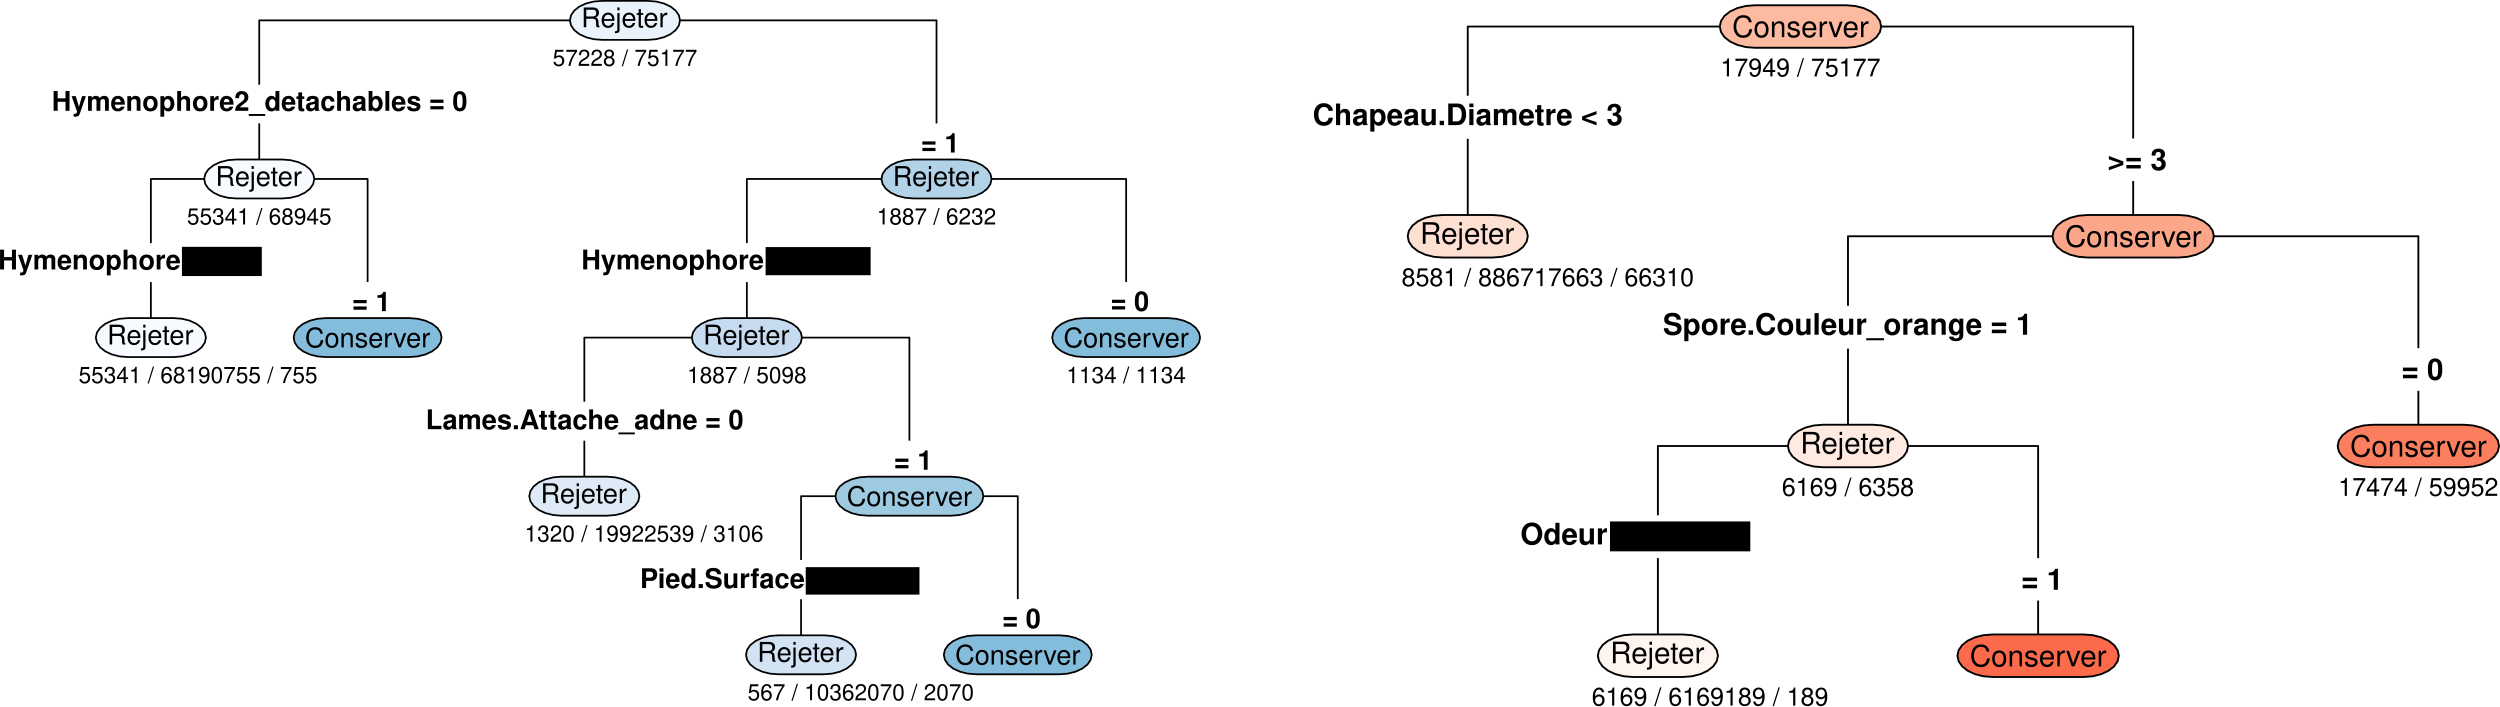
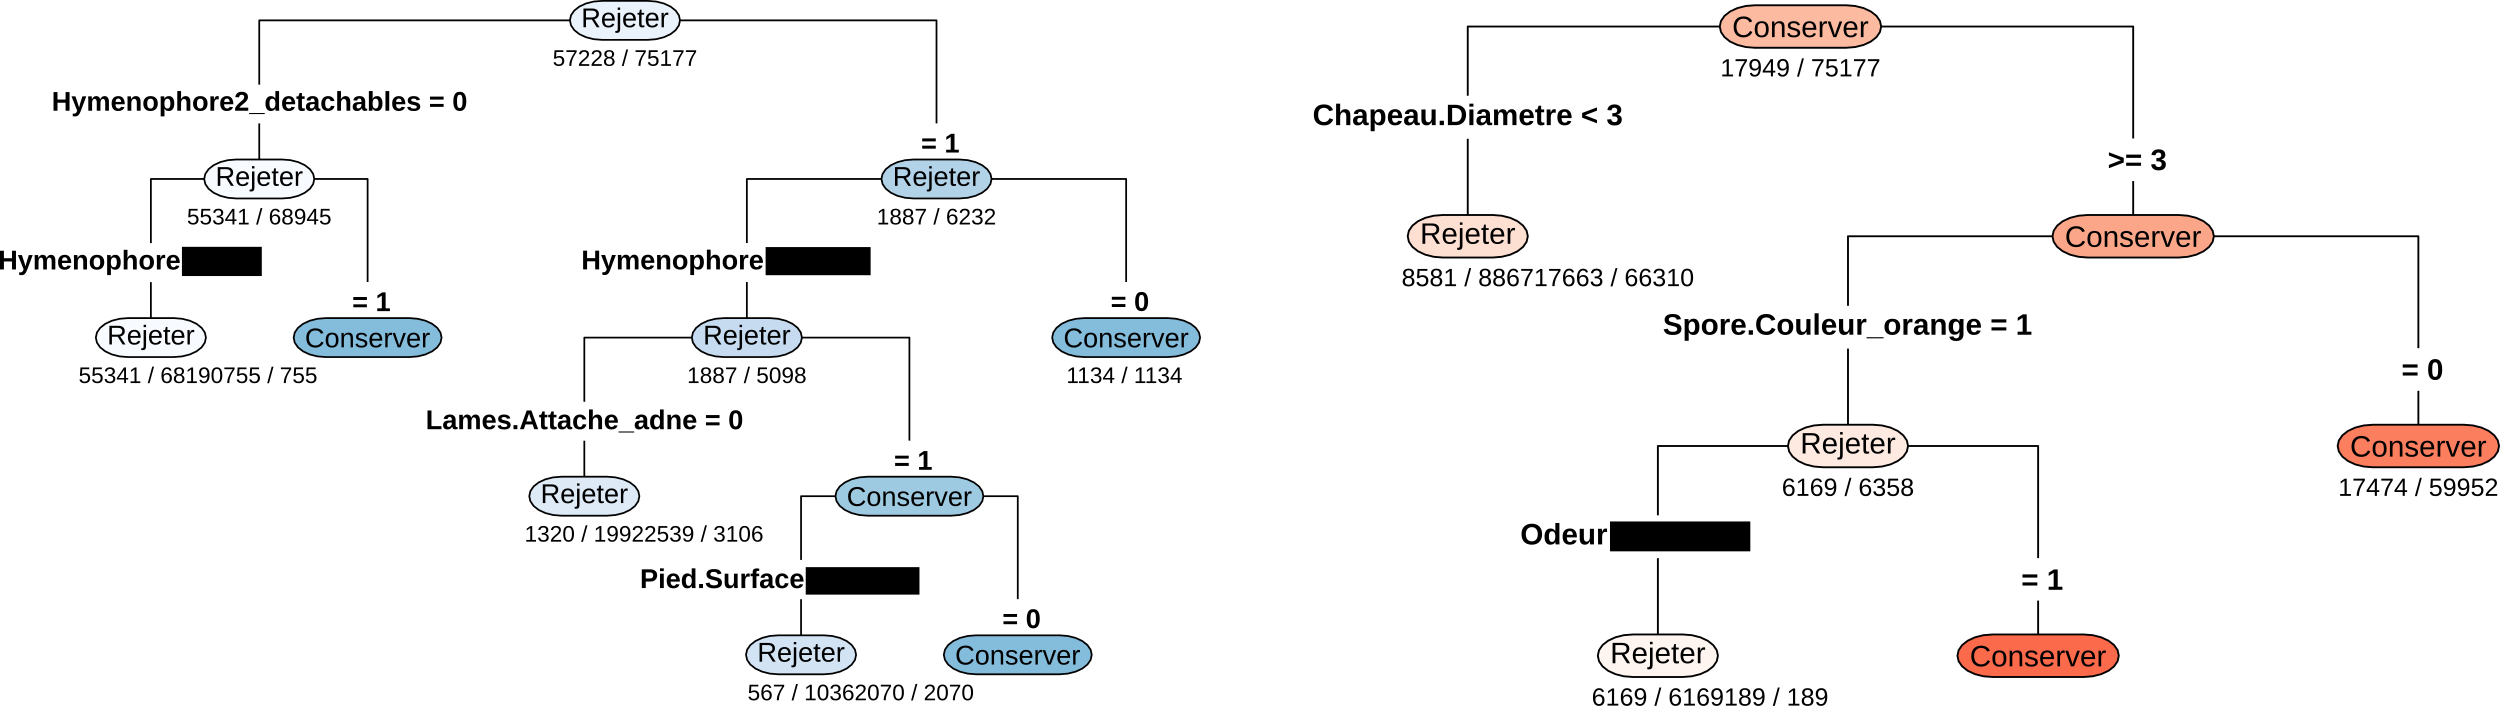
<svg xmlns="http://www.w3.org/2000/svg" version="1.1" id="svg2" xml:space="preserve" width="153.13mm" height="43.26mm" viewBox="0 0 578.759 163.502">
  <defs id="defs6" />
  <g id="g8" transform="matrix(1.333333,0,0,1.333333,0,1.39797e-5)">
    <g id="g14" transform="matrix(0.3927285,0,0,-0.3927285,-6.464386,-9.141945)">
      <path d="M 131.074,-60.718 V -32.277 h 161.692" style="fill:none;stroke:#000000;stroke-width:0.78;stroke-linecap:butt;stroke-linejoin:round;stroke-miterlimit:10;stroke-dasharray:none;stroke-opacity:1" id="path16" />
    </g>
    <g id="g18" transform="matrix(0.3927285,0,0,-0.3927285,-6.464386,-9.141945)">
      <path d="m 83.164,-130.779 v 28.373 h 47.91" style="fill:none;stroke:#000000;stroke-width:0.78;stroke-linecap:butt;stroke-linejoin:round;stroke-miterlimit:10;stroke-dasharray:none;stroke-opacity:1" id="path20" />
    </g>
    <g id="g22" transform="matrix(0.3927285,0,0,-0.3927285,-6.464386,-9.141945)">
      <path d="m 178.984,-147.955 v 45.549 h -47.91" style="fill:none;stroke:#000000;stroke-width:0.78;stroke-linecap:butt;stroke-linejoin:round;stroke-miterlimit:10;stroke-dasharray:none;stroke-opacity:1" id="path24" />
    </g>
    <g id="g26" transform="matrix(0.3927285,0,0,-0.3927285,-6.464386,-9.141945)">
      <path d="M 430.496,-77.821 V -32.277 h -137.73" style="fill:none;stroke:#000000;stroke-width:0.78;stroke-linecap:butt;stroke-linejoin:round;stroke-miterlimit:10;stroke-dasharray:none;stroke-opacity:1" id="path28" />
    </g>
    <g id="g30" transform="matrix(0.3927285,0,0,-0.3927285,-6.464386,-9.141945)">
      <path d="m 346.652,-130.74 v 28.334 h 83.844" style="fill:none;stroke:#000000;stroke-width:0.78;stroke-linecap:butt;stroke-linejoin:round;stroke-miterlimit:10;stroke-dasharray:none;stroke-opacity:1" id="path32" />
    </g>
    <g id="g34" transform="matrix(0.3927285,0,0,-0.3927285,-6.464386,-9.141945)">
      <path d="m 274.793,-200.883 v 28.356 h 71.859" style="fill:none;stroke:#000000;stroke-width:0.78;stroke-linecap:butt;stroke-linejoin:round;stroke-miterlimit:10;stroke-dasharray:none;stroke-opacity:1" id="path36" />
    </g>
    <g id="g38" transform="matrix(0.3927285,0,0,-0.3927285,-6.464386,-9.141945)">
      <path d="m 418.516,-218.095 v 45.568 h -71.864" style="fill:none;stroke:#000000;stroke-width:0.78;stroke-linecap:butt;stroke-linejoin:round;stroke-miterlimit:10;stroke-dasharray:none;stroke-opacity:1" id="path40" />
    </g>
    <g id="g42" transform="matrix(0.3927285,0,0,-0.3927285,-6.464386,-9.141945)">
      <path d="m 370.613,-270.828 v 28.18 h 47.903" style="fill:none;stroke:#000000;stroke-width:0.78;stroke-linecap:butt;stroke-linejoin:round;stroke-miterlimit:10;stroke-dasharray:none;stroke-opacity:1" id="path44" />
    </g>
    <g id="g46" transform="matrix(0.3927285,0,0,-0.3927285,-6.464386,-9.141945)">
      <path d="m 466.426,-288.169 v 45.521 h -47.91" style="fill:none;stroke:#000000;stroke-width:0.78;stroke-linecap:butt;stroke-linejoin:round;stroke-miterlimit:10;stroke-dasharray:none;stroke-opacity:1" id="path48" />
    </g>
    <g id="g50" transform="matrix(0.3927285,0,0,-0.3927285,-6.464386,-9.141945)">
      <path d="m 514.336,-147.96 v 45.554 h -83.84" style="fill:none;stroke:#000000;stroke-width:0.78;stroke-linecap:butt;stroke-linejoin:round;stroke-miterlimit:10;stroke-dasharray:none;stroke-opacity:1" id="path52" />
    </g>
-     <text style="font-variant:normal;font-weight:bold;font-size:4.713px;font-family:'Nimbus Sans';-inkscape-font-specification:NimbusSans-Bold;writing-mode:lr-tb;fill:#000000;fill-opacity:1;fill-rule:nonzero;stroke:none;stroke-width:0.393" id="text74" x="8.979" y="19.232">
-       <tspan x="8.979 12.382 15.002 19.192 21.812 24.692 27.571 30.451 33.33 36.21 38.043 40.663 43.283 45.904 48.783 51.403 52.973 55.593 58.166 61.046 63.666 66.498 67.809 70.429 73.049 74.359 77.111 78.422" y="19.232" id="tspan64" style="stroke-width:0.393">Hymenophore2_detachables = 0</tspan>
-       <tspan x="-0.32 3.082 5.702 9.892 12.512 15.392 18.271 21.151 24.03 26.91 28.743 44.724 46.034 48.786 50.096" y="46.79" id="tspan66" style="stroke-width:0.393">Hymenophore = 0</tspan>
-       <tspan x="100.933 104.335 106.956 111.145 113.766 116.645 119.525 122.404 125.284 128.163 129.996 150.426 151.736 154.488 155.799" y="46.77" id="tspan68" style="stroke-width:0.393">Hymenophore = 1</tspan>
-       <tspan x="73.913 76.793 79.413 83.602 86.223 88.843 90.153 93.556 95.125 96.694 99.315 101.888 104.767 107.388 110.008 112.628 115.508 118.387 121.008 122.318 125.07 126.38" y="74.52" id="tspan70" style="stroke-width:0.393">Lames.Attache_adne = 0</tspan>
-       <tspan x="111.12 114.264 115.574 118.194 121.073 122.384 125.527 128.407 130.24 131.809 134.429 137.05 159.053 160.364 163.116 164.426" y="102.105" id="tspan72" style="stroke-width:0.393">Pied.Surface = 1</tspan>
-     </text>
-     <text style="font-variant:normal;font-weight:bold;font-size:4.713px;font-family:'Nimbus Sans';-inkscape-font-specification:NimbusSans-Bold;writing-mode:lr-tb;fill:#000000;fill-opacity:1;fill-rule:nonzero;stroke:none;stroke-width:0.393" id="text96" x="159.915" y="26.485">
-       <tspan x="159.915 162.667 163.977" y="26.485" id="tspan86" style="stroke-width:0.393">= 1</tspan>
-       <tspan x="61.14 63.892 65.202" y="54.024" id="tspan88" style="stroke-width:0.393">= 1</tspan>
-       <tspan x="192.841 195.594 196.904" y="53.98" id="tspan90" style="stroke-width:0.393">= 0</tspan>
-       <tspan x="155.214 157.966 159.277" y="81.566" id="tspan92" style="stroke-width:0.393">= 1</tspan>
-       <tspan x="174.026 176.778 178.088" y="109.057" id="tspan94" style="stroke-width:0.393">= 0</tspan>
+     <text style="font-variant:normal;font-weight:bold;font-size:4.713px;font-family:Arial;-inkscape-font-specification:'Arial Bold';writing-mode:lr-tb;fill:#000000;fill-opacity:1;fill-rule:nonzero;stroke:none;stroke-width:0.393;font-style:normal;font-stretch:normal" id="text74" x="8.979" y="19.232">
+       <tspan x="8.979 12.382 15.002 19.192 21.812 24.692 27.571 30.451 33.33 36.21 38.043 40.663 43.283 45.904 48.783 51.403 52.973 55.593 58.166 61.046 63.666 66.498 67.809 70.429 73.049 74.359 77.111 78.422" y="19.232" id="tspan64" style="stroke-width:0.393;-inkscape-font-specification:'Arial Bold';font-family:Arial;font-weight:bold;font-style:normal;font-stretch:normal;font-variant:normal">Hymenophore2_detachables = 0</tspan>
+       <tspan x="-0.32 3.082 5.702 9.892 12.512 15.392 18.271 21.151 24.03 26.91 28.743 44.724 46.034 48.786 50.096" y="46.79" id="tspan66" style="stroke-width:0.393;-inkscape-font-specification:'Arial Bold';font-family:Arial;font-weight:bold;font-style:normal;font-stretch:normal;font-variant:normal">Hymenophore = 0</tspan>
+       <tspan x="100.933 104.335 106.956 111.145 113.766 116.645 119.525 122.404 125.284 128.163 129.996 150.426 151.736 154.488 155.799" y="46.77" id="tspan68" style="stroke-width:0.393;-inkscape-font-specification:'Arial Bold';font-family:Arial;font-weight:bold;font-style:normal;font-stretch:normal;font-variant:normal">Hymenophore = 1</tspan>
+       <tspan x="73.913 76.793 79.413 83.602 86.223 88.843 90.153 93.556 95.125 96.694 99.315 101.888 104.767 107.388 110.008 112.628 115.508 118.387 121.008 122.318 125.07 126.38" y="74.52" id="tspan70" style="stroke-width:0.393;-inkscape-font-specification:'Arial Bold';font-family:Arial;font-weight:bold;font-style:normal;font-stretch:normal;font-variant:normal">Lames.Attache_adne = 0</tspan>
+       <tspan x="111.12 114.264 115.574 118.194 121.073 122.384 125.527 128.407 130.24 131.809 134.429 137.05 159.053 160.364 163.116 164.426" y="102.105" id="tspan72" style="stroke-width:0.393;-inkscape-font-specification:'Arial Bold';font-family:Arial;font-weight:bold;font-style:normal;font-stretch:normal;font-variant:normal">Pied.Surface = 1</tspan>
+     </text>
+     <text style="font-variant:normal;font-weight:bold;font-size:4.713px;font-family:Arial;-inkscape-font-specification:'Arial Bold';writing-mode:lr-tb;fill:#000000;fill-opacity:1;fill-rule:nonzero;stroke:none;stroke-width:0.393;font-style:normal;font-stretch:normal" id="text96" x="159.915" y="26.485">
+       <tspan x="159.915 162.667 163.977" y="26.485" id="tspan86" style="stroke-width:0.393;-inkscape-font-specification:'Arial Bold';font-family:Arial;font-weight:bold;font-style:normal;font-stretch:normal;font-variant:normal">= 1</tspan>
+       <tspan x="61.14 63.892 65.202" y="54.024" id="tspan88" style="stroke-width:0.393;-inkscape-font-specification:'Arial Bold';font-family:Arial;font-weight:bold;font-style:normal;font-stretch:normal;font-variant:normal">= 1</tspan>
+       <tspan x="192.841 195.594 196.904" y="53.98" id="tspan90" style="stroke-width:0.393;-inkscape-font-specification:'Arial Bold';font-family:Arial;font-weight:bold;font-style:normal;font-stretch:normal;font-variant:normal">= 0</tspan>
+       <tspan x="155.214 157.966 159.277" y="81.566" id="tspan92" style="stroke-width:0.393;-inkscape-font-specification:'Arial Bold';font-family:Arial;font-weight:bold;font-style:normal;font-stretch:normal;font-variant:normal">= 1</tspan>
+       <tspan x="174.026 176.778 178.088" y="109.057" id="tspan94" style="stroke-width:0.393;-inkscape-font-specification:'Arial Bold';font-family:Arial;font-weight:bold;font-style:normal;font-stretch:normal;font-variant:normal">= 0</tspan>
    </text>
    <g id="g98" transform="matrix(0.3927285,0,0,-0.3927285,-6.464386,-9.141945)">
      <path d="m 268.426,-32.277 0.488,2.23 1.422,2.078 2.258,1.781 2.949,1.372 3.43,0.859 3.691,0.289 h 20.199 l 3.68,-0.289 3.43,-0.859 2.953,-1.372 2.258,-1.781 1.429,-2.078 0.481,-2.23 -0.481,-2.231 -1.429,-2.078 -2.258,-1.793 -2.953,-1.359 -3.43,-0.871 -3.68,-0.289 h -20.199 l -3.691,0.289 -3.43,0.871 -2.949,1.359 -2.258,1.793 -1.422,2.078 z" style="fill:#eaf3fb;fill-opacity:1;fill-rule:nonzero;stroke:#000000;stroke-width:0.78;stroke-linecap:round;stroke-linejoin:round;stroke-miterlimit:10;stroke-dasharray:none;stroke-opacity:1" id="path100" />
    </g>
    <g id="g102" transform="matrix(0.3927285,0,0,-0.3927285,-6.464386,-9.141945)">
      <path d="m 106.734,-102.406 0.489,2.23 1.422,2.078 2.257,1.789 2.953,1.371 3.43,0.86 3.688,0.289 h 20.203 l 3.679,-0.289 3.438,-0.86 2.941,-1.371 2.27,-1.789 1.422,-2.078 0.476,-2.23 -0.476,-2.231 -1.422,-2.07 -2.27,-1.789 -2.941,-1.371 -3.438,-0.86 -3.679,-0.293 h -20.203 l -3.688,0.293 -3.43,0.86 -2.953,1.371 -2.257,1.789 -1.422,2.07 z" style="fill:#f7fbff;fill-opacity:1;fill-rule:nonzero;stroke:#000000;stroke-width:0.78;stroke-linecap:round;stroke-linejoin:round;stroke-miterlimit:10;stroke-dasharray:none;stroke-opacity:1" id="path104" />
    </g>
    <g id="g106" transform="matrix(0.3927285,0,0,-0.3927285,-6.464386,-9.141945)">
      <path d="m 58.824,-172.527 0.488,2.23 1.422,2.078 2.262,1.781 2.949,1.372 3.438,0.859 3.679,0.301 h 20.204 l 3.687,-0.301 3.43,-0.859 2.953,-1.372 2.258,-1.781 1.422,-2.078 0.488,-2.23 -0.488,-2.231 -1.422,-2.078 -2.258,-1.781 -2.953,-1.371 -3.43,-0.86 -3.687,-0.289 H 73.062 l -3.679,0.289 -3.438,0.86 -2.949,1.371 -2.262,1.781 -1.422,2.078 z" style="fill:#f7fbff;fill-opacity:1;fill-rule:nonzero;stroke:#000000;stroke-width:0.78;stroke-linecap:round;stroke-linejoin:round;stroke-miterlimit:10;stroke-dasharray:none;stroke-opacity:1" id="path108" />
    </g>
    <g id="g110" transform="matrix(0.3927285,0,0,-0.3927285,-6.464386,-9.141945)">
      <path d="m 146.285,-172.527 0.481,2.23 1.418,2.078 2.269,1.781 2.942,1.372 3.441,0.859 3.68,0.301 h 36.929 l 3.68,-0.301 3.437,-0.859 2.954,-1.372 2.257,-1.781 1.422,-2.078 0.489,-2.23 -0.489,-2.231 -1.422,-2.078 -2.257,-1.781 -2.954,-1.371 -3.437,-0.86 -3.68,-0.289 h -36.929 l -3.68,0.289 -3.441,0.86 -2.942,1.371 -2.269,1.781 -1.418,2.078 z" style="fill:#84bcdb;fill-opacity:1;fill-rule:nonzero;stroke:#000000;stroke-width:0.78;stroke-linecap:round;stroke-linejoin:round;stroke-miterlimit:10;stroke-dasharray:none;stroke-opacity:1" id="path112" />
    </g>
    <g id="g114" transform="matrix(0.3927285,0,0,-0.3927285,-6.464386,-9.141945)">
      <path d="m 406.152,-102.406 0.493,2.23 1.417,2.078 2.262,1.789 2.949,1.371 3.43,0.86 3.692,0.289 h 20.199 l 3.691,-0.289 3.43,-0.86 2.949,-1.371 2.262,-1.789 1.418,-2.078 0.492,-2.23 -0.492,-2.231 -1.418,-2.07 -2.262,-1.789 -2.949,-1.371 -3.43,-0.86 -3.691,-0.293 h -20.199 l -3.692,0.293 -3.43,0.86 -2.949,1.371 -2.262,1.789 -1.417,2.07 z" style="fill:#b2d2e8;fill-opacity:1;fill-rule:nonzero;stroke:#000000;stroke-width:0.78;stroke-linecap:round;stroke-linejoin:round;stroke-miterlimit:10;stroke-dasharray:none;stroke-opacity:1" id="path116" />
    </g>
    <g id="g118" transform="matrix(0.3927285,0,0,-0.3927285,-6.464386,-9.141945)">
      <path d="m 322.324,-172.527 0.481,2.23 1.418,2.078 2.273,1.781 2.938,1.372 3.441,0.859 3.68,0.301 h 20.199 l 3.691,-0.301 3.43,-0.859 2.949,-1.372 2.262,-1.781 1.418,-2.078 0.492,-2.23 -0.492,-2.231 -1.418,-2.078 -2.262,-1.781 -2.949,-1.371 -3.43,-0.86 -3.691,-0.289 h -20.199 l -3.68,0.289 -3.441,0.86 -2.938,1.371 -2.273,1.781 -1.418,2.078 z" style="fill:#c6dbef;fill-opacity:1;fill-rule:nonzero;stroke:#000000;stroke-width:0.78;stroke-linecap:round;stroke-linejoin:round;stroke-miterlimit:10;stroke-dasharray:none;stroke-opacity:1" id="path120" />
    </g>
    <g id="g122" transform="matrix(0.3927285,0,0,-0.3927285,-6.464386,-9.141945)">
      <path d="m 250.453,-242.648 0.492,2.23 1.418,2.082 2.262,1.777 2.949,1.371 3.442,0.86 3.679,0.301 h 20.2 l 3.691,-0.301 3.43,-0.86 2.949,-1.371 2.258,-1.777 1.422,-2.082 0.488,-2.23 -0.488,-2.231 -1.422,-2.078 -2.258,-1.781 -2.949,-1.371 -3.43,-0.86 -3.691,-0.301 h -20.2 l -3.679,0.301 -3.442,0.86 -2.949,1.371 -2.262,1.781 -1.418,2.078 z" style="fill:#deebf7;fill-opacity:1;fill-rule:nonzero;stroke:#000000;stroke-width:0.78;stroke-linecap:round;stroke-linejoin:round;stroke-miterlimit:10;stroke-dasharray:none;stroke-opacity:1" id="path124" />
    </g>
    <g id="g126" transform="matrix(0.3927285,0,0,-0.3927285,-6.464386,-9.141945)">
      <path d="m 385.812,-242.648 0.493,2.23 1.418,2.082 2.261,1.777 2.95,1.371 3.429,0.86 3.692,0.301 h 36.929 l 3.68,-0.301 3.441,-0.86 2.938,-1.371 2.269,-1.777 1.422,-2.082 0.481,-2.23 -0.481,-2.231 -1.422,-2.078 -2.269,-1.781 -2.938,-1.371 -3.441,-0.86 -3.68,-0.301 h -36.929 l -3.692,0.301 -3.429,0.86 -2.95,1.371 -2.261,1.781 -1.418,2.078 z" style="fill:#9ecae1;fill-opacity:1;fill-rule:nonzero;stroke:#000000;stroke-width:0.78;stroke-linecap:round;stroke-linejoin:round;stroke-miterlimit:10;stroke-dasharray:none;stroke-opacity:1" id="path128" />
    </g>
    <g id="g130" transform="matrix(0.3927285,0,0,-0.3927285,-6.464386,-9.141945)">
      <path d="m 346.273,-312.77 0.481,2.231 1.43,2.082 2.261,1.781 2.95,1.367 3.429,0.86 3.68,0.293 h 20.211 l 3.68,-0.293 3.429,-0.86 2.949,-1.367 2.262,-1.781 1.43,-2.082 0.48,-2.231 -0.48,-2.226 -1.43,-2.082 -2.262,-1.781 -2.949,-1.368 -3.429,-0.859 -3.68,-0.301 h -20.211 l -3.68,0.301 -3.429,0.859 -2.95,1.368 -2.261,1.781 -1.43,2.082 z" style="fill:#d2e3f3;fill-opacity:1;fill-rule:nonzero;stroke:#000000;stroke-width:0.78;stroke-linecap:round;stroke-linejoin:round;stroke-miterlimit:10;stroke-dasharray:none;stroke-opacity:1" id="path132" />
    </g>
    <g id="g134" transform="matrix(0.3927285,0,0,-0.3927285,-6.464386,-9.141945)">
      <path d="m 433.723,-312.77 0.492,2.231 1.418,2.082 2.262,1.781 2.949,1.367 3.429,0.86 3.692,0.293 h 36.93 l 3.679,-0.293 3.43,-0.86 2.949,-1.367 2.262,-1.781 1.43,-2.082 0.48,-2.231 -0.48,-2.226 -1.43,-2.082 -2.262,-1.781 -2.949,-1.368 -3.43,-0.859 -3.679,-0.301 h -36.93 l -3.692,0.301 -3.429,0.859 -2.949,1.368 -2.262,1.781 -1.418,2.082 z" style="fill:#84bcdb;fill-opacity:1;fill-rule:nonzero;stroke:#000000;stroke-width:0.78;stroke-linecap:round;stroke-linejoin:round;stroke-miterlimit:10;stroke-dasharray:none;stroke-opacity:1" id="path136" />
    </g>
    <g id="g138" transform="matrix(0.3927285,0,0,-0.3927285,-6.464386,-9.141945)">
      <path d="m 481.633,-172.527 0.48,2.23 1.43,2.078 2.262,1.781 2.949,1.372 3.43,0.859 3.679,0.301 h 36.93 l 3.691,-0.301 3.43,-0.859 2.949,-1.372 2.262,-1.781 1.418,-2.078 0.492,-2.23 -0.492,-2.231 -1.418,-2.078 -2.262,-1.781 -2.949,-1.371 -3.43,-0.86 -3.691,-0.289 h -36.93 l -3.679,0.289 -3.43,0.86 -2.949,1.371 -2.262,1.781 -1.43,2.078 z" style="fill:#84bcdb;fill-opacity:1;fill-rule:nonzero;stroke:#000000;stroke-width:0.78;stroke-linecap:round;stroke-linejoin:round;stroke-miterlimit:10;stroke-dasharray:none;stroke-opacity:1" id="path140" />
    </g>
-     <text style="font-variant:normal;font-weight:normal;font-size:3.927px;font-family:'Nimbus Sans';-inkscape-font-specification:NimbusSans-Regular;writing-mode:lr-tb;fill:#000000;fill-opacity:1;fill-rule:nonzero;stroke:none;stroke-width:0.393" id="text180" x="95.957" y="11.432">
-       <tspan x="95.957 98.14 100.324 102.508 104.691 106.875 107.967 109.058 110.15 112.334 114.517 116.701 118.884" y="11.432" id="tspan164" style="stroke-width:0.393">57228 / 75177</tspan>
-       <tspan x="32.457 34.64 36.824 39.007 41.191 43.375 44.466 45.558 46.65 48.833 51.017 53.201 55.384" y="38.97" id="tspan166" style="stroke-width:0.393">55341 / 68945</tspan>
-       <tspan x="13.641 15.825 18.008 20.192 22.375 24.559 25.651 26.742 27.834 30.018 32.201 34.385 36.569 55.639 57.823 60.007 62.19 63.282 64.374 65.465 67.649 69.833" y="66.508" id="tspan168" style="stroke-width:0.393">55341 / 68190755 / 755</tspan>
-       <tspan x="152.231 154.415 156.598 158.782 160.965 162.057 163.149 164.241 166.424 168.608 170.791" y="38.97" id="tspan170" style="stroke-width:0.393">1887 / 6232</tspan>
-       <tspan x="119.305 121.488 123.672 125.855 128.039 129.131 130.222 131.314 133.498 135.681 137.865" y="66.508" id="tspan172" style="stroke-width:0.393">1887 / 5098</tspan>
-       <tspan x="91.083 93.267 95.45 97.634 99.817 100.909 102.001 103.093 105.276 107.46 109.644 147.526 149.71 151.893 154.077 156.26 157.352 158.444 159.536 161.719 163.903 166.086" y="94.047" id="tspan174" style="stroke-width:0.393">1320 / 19922539 / 3106</tspan>
-       <tspan x="129.806 131.99 134.173 136.357 137.449 138.54 139.632 141.816 143.999 146.183 166.342 168.525 170.709 172.892 175.076 176.168 177.26 178.351 180.535 182.719 184.902" y="121.589" id="tspan176" style="stroke-width:0.393">567 / 10362070 / 2070</tspan>
-       <tspan x="185.157 187.341 189.524 191.708 193.892 194.983 196.075 197.167 199.351 201.534 203.718" y="66.508" id="tspan178" style="stroke-width:0.393">1134 / 1134</tspan>
-     </text>
-     <text style="font-variant:normal;font-weight:normal;font-size:4.713px;font-family:'Nimbus Sans';-inkscape-font-specification:NimbusSans-Regular;writing-mode:lr-tb;fill:#000000;fill-opacity:1;fill-rule:nonzero;stroke:none;stroke-width:0.393" id="text204" x="100.917" y="4.732">
-       <tspan x="100.917 104.32 106.94 107.986 110.606 111.917 114.537" y="4.732" id="tspan182" style="stroke-width:0.393">Rejeter</tspan>
-       <tspan x="37.417 40.819 43.44 44.486 47.106 48.416 51.037" y="32.27" id="tspan184" style="stroke-width:0.393">Rejeter</tspan>
-       <tspan x="18.601 22.004 24.624 25.67 28.291 29.601 32.221" y="59.812" id="tspan186" style="stroke-width:0.393">Rejeter</tspan>
-       <tspan x="52.945 56.348 58.968 61.588 63.945 66.565 68.276 70.514 73.135" y="60.307" id="tspan188" style="stroke-width:0.393">Conserver</tspan>
-       <tspan x="155.008 158.41 161.03 162.077 164.697 166.007 168.627" y="32.27" id="tspan190" style="stroke-width:0.393">Rejeter</tspan>
-       <tspan x="122.081 125.484 128.104 129.15 131.771 133.081 135.701" y="59.812" id="tspan192" style="stroke-width:0.393">Rejeter</tspan>
-       <tspan x="93.86 97.262 99.883 100.929 103.549 104.859 107.48" y="87.351" id="tspan194" style="stroke-width:0.393">Rejeter</tspan>
-       <tspan x="147.019 150.422 153.042 155.663 158.019 160.639 162.35 164.589 167.209" y="87.845" id="tspan196" style="stroke-width:0.393">Conserver</tspan>
-       <tspan x="131.491 134.894 137.514 138.56 141.18 142.491 145.111" y="114.889" id="tspan198" style="stroke-width:0.393">Rejeter</tspan>
-       <tspan x="165.835 169.238 171.858 174.478 176.835 179.455 181.166 183.404 186.024" y="115.383" id="tspan200" style="stroke-width:0.393">Conserver</tspan>
-       <tspan x="184.651 188.053 190.674 193.294 195.65 198.271 199.981 202.22 204.84" y="60.307" id="tspan202" style="stroke-width:0.393">Conserver</tspan>
+     <text style="font-variant:normal;font-weight:normal;font-size:3.927px;font-family:Arial;-inkscape-font-specification:Arial;writing-mode:lr-tb;fill:#000000;fill-opacity:1;fill-rule:nonzero;stroke:none;stroke-width:0.393;font-style:normal;font-stretch:normal" id="text180" x="95.957" y="11.432">
+       <tspan x="95.957 98.14 100.324 102.508 104.691 106.875 107.967 109.058 110.15 112.334 114.517 116.701 118.884" y="11.432" id="tspan164" style="stroke-width:0.393;-inkscape-font-specification:Arial;font-family:Arial;font-weight:normal;font-style:normal;font-stretch:normal;font-variant:normal">57228 / 75177</tspan>
+       <tspan x="32.457 34.64 36.824 39.007 41.191 43.375 44.466 45.558 46.65 48.833 51.017 53.201 55.384" y="38.97" id="tspan166" style="stroke-width:0.393;-inkscape-font-specification:Arial;font-family:Arial;font-weight:normal;font-style:normal;font-stretch:normal;font-variant:normal">55341 / 68945</tspan>
+       <tspan x="13.641 15.825 18.008 20.192 22.375 24.559 25.651 26.742 27.834 30.018 32.201 34.385 36.569 55.639 57.823 60.007 62.19 63.282 64.374 65.465 67.649 69.833" y="66.508" id="tspan168" style="stroke-width:0.393;-inkscape-font-specification:Arial;font-family:Arial;font-weight:normal;font-style:normal;font-stretch:normal;font-variant:normal">55341 / 68190755 / 755</tspan>
+       <tspan x="152.231 154.415 156.598 158.782 160.965 162.057 163.149 164.241 166.424 168.608 170.791" y="38.97" id="tspan170" style="stroke-width:0.393;-inkscape-font-specification:Arial;font-family:Arial;font-weight:normal;font-style:normal;font-stretch:normal;font-variant:normal">1887 / 6232</tspan>
+       <tspan x="119.305 121.488 123.672 125.855 128.039 129.131 130.222 131.314 133.498 135.681 137.865" y="66.508" id="tspan172" style="stroke-width:0.393;-inkscape-font-specification:Arial;font-family:Arial;font-weight:normal;font-style:normal;font-stretch:normal;font-variant:normal">1887 / 5098</tspan>
+       <tspan x="91.083 93.267 95.45 97.634 99.817 100.909 102.001 103.093 105.276 107.46 109.644 147.526 149.71 151.893 154.077 156.26 157.352 158.444 159.536 161.719 163.903 166.086" y="94.047" id="tspan174" style="stroke-width:0.393;-inkscape-font-specification:Arial;font-family:Arial;font-weight:normal;font-style:normal;font-stretch:normal;font-variant:normal">1320 / 19922539 / 3106</tspan>
+       <tspan x="129.806 131.99 134.173 136.357 137.449 138.54 139.632 141.816 143.999 146.183 166.342 168.525 170.709 172.892 175.076 176.168 177.26 178.351 180.535 182.719 184.902" y="121.589" id="tspan176" style="stroke-width:0.393;-inkscape-font-specification:Arial;font-family:Arial;font-weight:normal;font-style:normal;font-stretch:normal;font-variant:normal">567 / 10362070 / 2070</tspan>
+       <tspan x="185.157 187.341 189.524 191.708 193.892 194.983 196.075 197.167 199.351 201.534 203.718" y="66.508" id="tspan178" style="stroke-width:0.393;-inkscape-font-specification:Arial;font-family:Arial;font-weight:normal;font-style:normal;font-stretch:normal;font-variant:normal">1134 / 1134</tspan>
+     </text>
+     <text style="font-variant:normal;font-weight:normal;font-size:4.713px;font-family:Arial;-inkscape-font-specification:Arial;writing-mode:lr-tb;fill:#000000;fill-opacity:1;fill-rule:nonzero;stroke:none;stroke-width:0.393;font-style:normal;font-stretch:normal" id="text204" x="100.917" y="4.732">
+       <tspan x="100.917 104.32 106.94 107.986 110.606 111.917 114.537" y="4.732" id="tspan182" style="stroke-width:0.393;-inkscape-font-specification:Arial;font-family:Arial;font-weight:normal;font-style:normal;font-stretch:normal;font-variant:normal">Rejeter</tspan>
+       <tspan x="37.417 40.819 43.44 44.486 47.106 48.416 51.037" y="32.27" id="tspan184" style="stroke-width:0.393;-inkscape-font-specification:Arial;font-family:Arial;font-weight:normal;font-style:normal;font-stretch:normal;font-variant:normal">Rejeter</tspan>
+       <tspan x="18.601 22.004 24.624 25.67 28.291 29.601 32.221" y="59.812" id="tspan186" style="stroke-width:0.393;-inkscape-font-specification:Arial;font-family:Arial;font-weight:normal;font-style:normal;font-stretch:normal;font-variant:normal">Rejeter</tspan>
+       <tspan x="52.945 56.348 58.968 61.588 63.945 66.565 68.276 70.514 73.135" y="60.307" id="tspan188" style="stroke-width:0.393;-inkscape-font-specification:Arial;font-family:Arial;font-weight:normal;font-style:normal;font-stretch:normal;font-variant:normal">Conserver</tspan>
+       <tspan x="155.008 158.41 161.03 162.077 164.697 166.007 168.627" y="32.27" id="tspan190" style="stroke-width:0.393;-inkscape-font-specification:Arial;font-family:Arial;font-weight:normal;font-style:normal;font-stretch:normal;font-variant:normal">Rejeter</tspan>
+       <tspan x="122.081 125.484 128.104 129.15 131.771 133.081 135.701" y="59.812" id="tspan192" style="stroke-width:0.393;-inkscape-font-specification:Arial;font-family:Arial;font-weight:normal;font-style:normal;font-stretch:normal;font-variant:normal">Rejeter</tspan>
+       <tspan x="93.86 97.262 99.883 100.929 103.549 104.859 107.48" y="87.351" id="tspan194" style="stroke-width:0.393;-inkscape-font-specification:Arial;font-family:Arial;font-weight:normal;font-style:normal;font-stretch:normal;font-variant:normal">Rejeter</tspan>
+       <tspan x="147.019 150.422 153.042 155.663 158.019 160.639 162.35 164.589 167.209" y="87.845" id="tspan196" style="stroke-width:0.393;-inkscape-font-specification:Arial;font-family:Arial;font-weight:normal;font-style:normal;font-stretch:normal;font-variant:normal">Conserver</tspan>
+       <tspan x="131.491 134.894 137.514 138.56 141.18 142.491 145.111" y="114.889" id="tspan198" style="stroke-width:0.393;-inkscape-font-specification:Arial;font-family:Arial;font-weight:normal;font-style:normal;font-stretch:normal;font-variant:normal">Rejeter</tspan>
+       <tspan x="165.835 169.238 171.858 174.478 176.835 179.455 181.166 183.404 186.024" y="115.383" id="tspan200" style="stroke-width:0.393;-inkscape-font-specification:Arial;font-family:Arial;font-weight:normal;font-style:normal;font-stretch:normal;font-variant:normal">Conserver</tspan>
+       <tspan x="184.651 188.053 190.674 193.294 195.65 198.271 199.981 202.22 204.84" y="60.307" id="tspan202" style="stroke-width:0.393;-inkscape-font-specification:Arial;font-family:Arial;font-weight:normal;font-style:normal;font-stretch:normal;font-variant:normal">Conserver</tspan>
    </text>
    <path d="m 31.589,42.856 h 13.865 v 5.072 h -13.865 z" style="fill:#000000;fill-opacity:1;fill-rule:nonzero;stroke:none;stroke-width:0.393" id="path206" />
    <path d="m 139.898,98.472 h 19.745 v 4.77 h -19.745 z" style="fill:#000000;fill-opacity:1;fill-rule:nonzero;stroke:none;stroke-width:0.393" id="path208" />
    <path d="m 132.934,42.899 h 18.23 v 4.885 H 132.934 Z" style="fill:#000000;fill-opacity:1;fill-rule:nonzero;stroke:none;stroke-width:0.393" id="path210" />
    <g id="g14-7" transform="matrix(0.3954949,0,0,-0.3954949,220.3073,-9.141955)">
      <path d="M 87.32,-65.157 V -34.762 h 146.071" style="fill:none;stroke:#000000;stroke-width:0.83;stroke-linecap:butt;stroke-linejoin:round;stroke-miterlimit:10;stroke-dasharray:none;stroke-opacity:1" id="path16-5" />
    </g>
    <g id="g18-3" transform="matrix(0.3954949,0,0,-0.3954949,220.3073,-9.141955)">
      <path d="M 379.453,-83.891 V -34.762 H 233.391" style="fill:none;stroke:#000000;stroke-width:0.83;stroke-linecap:butt;stroke-linejoin:round;stroke-miterlimit:10;stroke-dasharray:none;stroke-opacity:1" id="path20-5" />
    </g>
    <g id="g22-6" transform="matrix(0.3954949,0,0,-0.3954949,220.3073,-9.141955)">
      <path d="M 254.25,-157.365 V -126.832 H 379.453" style="fill:none;stroke:#000000;stroke-width:0.83;stroke-linecap:butt;stroke-linejoin:round;stroke-miterlimit:10;stroke-dasharray:none;stroke-opacity:1" id="path24-2" />
    </g>
    <g id="g26-9" transform="matrix(0.3954949,0,0,-0.3954949,220.3073,-9.141955)">
      <path d="M 170.793,-249.341 V -218.91 H 254.25" style="fill:none;stroke:#000000;stroke-width:0.83;stroke-linecap:butt;stroke-linejoin:round;stroke-miterlimit:10;stroke-dasharray:none;stroke-opacity:1" id="path28-1" />
    </g>
    <g id="g30-2" transform="matrix(0.3954949,0,0,-0.3954949,220.3073,-9.141955)">
      <path d="m 337.723,-301.66 v 14.877" style="fill:none;stroke:#000000;stroke-width:0.83;stroke-linecap:butt;stroke-linejoin:round;stroke-miterlimit:10;stroke-dasharray:none;stroke-opacity:1" id="path32-7" />
    </g>
    <g id="g34-0" transform="matrix(0.3954949,0,0,-0.3954949,220.3073,-9.141955)">
      <path d="M 504.652,-175.991 V -126.832 H 379.453" style="fill:none;stroke:#000000;stroke-width:0.83;stroke-linecap:butt;stroke-linejoin:round;stroke-miterlimit:10;stroke-dasharray:none;stroke-opacity:1" id="path36-9" />
    </g>
-     <text style="font-variant:normal;font-weight:bold;font-size:5.141px;font-family:'Nimbus Sans';-inkscape-font-specification:NimbusSans-Bold;writing-mode:lr-tb;fill:#000000;fill-opacity:1;fill-rule:nonzero;stroke:none;stroke-width:0.395" id="text50" x="227.913" y="21.723">
-       <tspan x="227.913 231.625 234.767 237.625 240.767 243.626 246.484 249.626 251.055 254.767 256.196 259.055 263.626 266.484 268.196 270.196 273.055 274.484 277.487 278.916" y="21.723" id="tspan44" style="stroke-width:0.395">Chapeau.Diametre &lt; 3</tspan>
-       <tspan x="288.713 292.142 295.283 298.425 300.425 303.386 304.816 308.528 311.669 314.811 316.24 319.099 322.24 324.24 327.099 330.24 332.24 335.099 338.24 341.433 344.292 345.721 348.724 350.153" y="58.116" id="tspan46" style="stroke-width:0.395">Spore.Couleur_orange = 1</tspan>
-       <tspan x="263.971 267.971 271.112 273.971 277.112 303.015 304.444 307.447 308.876" y="94.529" id="tspan48" style="stroke-width:0.395">Odeur = 0</tspan>
-     </text>
-     <text style="font-variant:normal;font-weight:bold;font-size:5.141px;font-family:'Nimbus Sans';-inkscape-font-specification:NimbusSans-Bold;writing-mode:lr-tb;fill:#000000;fill-opacity:1;fill-rule:nonzero;stroke:none;stroke-width:0.395" id="text64" x="365.947" y="29.522">
-       <tspan x="365.947 368.949 371.952 373.381" y="29.522" id="tspan58" style="stroke-width:0.395">&gt;= 3</tspan>
-       <tspan x="416.961 419.964 421.393" y="65.939" id="tspan60" style="stroke-width:0.395">= 0</tspan>
-       <tspan x="350.942 353.944 355.373" y="102.403" id="tspan62" style="stroke-width:0.395">= 1</tspan>
+     <text style="font-variant:normal;font-weight:bold;font-size:5.141px;font-family:Arial;-inkscape-font-specification:'Arial Bold';writing-mode:lr-tb;fill:#000000;fill-opacity:1;fill-rule:nonzero;stroke:none;stroke-width:0.395;font-style:normal;font-stretch:normal" id="text50" x="227.913" y="21.723">
+       <tspan x="227.913 231.625 234.767 237.625 240.767 243.626 246.484 249.626 251.055 254.767 256.196 259.055 263.626 266.484 268.196 270.196 273.055 274.484 277.487 278.916" y="21.723" id="tspan44" style="stroke-width:0.395;-inkscape-font-specification:'Arial Bold';font-family:Arial;font-weight:bold;font-style:normal;font-stretch:normal;font-variant:normal">Chapeau.Diametre &lt; 3</tspan>
+       <tspan x="288.713 292.142 295.283 298.425 300.425 303.386 304.816 308.528 311.669 314.811 316.24 319.099 322.24 324.24 327.099 330.24 332.24 335.099 338.24 341.433 344.292 345.721 348.724 350.153" y="58.116" id="tspan46" style="stroke-width:0.395;-inkscape-font-specification:'Arial Bold';font-family:Arial;font-weight:bold;font-style:normal;font-stretch:normal;font-variant:normal">Spore.Couleur_orange = 1</tspan>
+       <tspan x="263.971 267.971 271.112 273.971 277.112 303.015 304.444 307.447 308.876" y="94.529" id="tspan48" style="stroke-width:0.395;-inkscape-font-specification:'Arial Bold';font-family:Arial;font-weight:bold;font-style:normal;font-stretch:normal;font-variant:normal">Odeur = 0</tspan>
+     </text>
+     <text style="font-variant:normal;font-weight:bold;font-size:5.141px;font-family:Arial;-inkscape-font-specification:'Arial Bold';writing-mode:lr-tb;fill:#000000;fill-opacity:1;fill-rule:nonzero;stroke:none;stroke-width:0.395;font-style:normal;font-stretch:normal" id="text64" x="365.947" y="29.522">
+       <tspan x="365.947 368.949 371.952 373.381" y="29.522" id="tspan58" style="stroke-width:0.395;-inkscape-font-specification:'Arial Bold';font-family:Arial;font-weight:bold;font-style:normal;font-stretch:normal;font-variant:normal">&gt;= 3</tspan>
+       <tspan x="416.961 419.964 421.393" y="65.939" id="tspan60" style="stroke-width:0.395;-inkscape-font-specification:'Arial Bold';font-family:Arial;font-weight:bold;font-style:normal;font-stretch:normal;font-variant:normal">= 0</tspan>
+       <tspan x="350.942 353.944 355.373" y="102.403" id="tspan62" style="stroke-width:0.395;-inkscape-font-specification:'Arial Bold';font-family:Arial;font-weight:bold;font-style:normal;font-stretch:normal;font-variant:normal">= 1</tspan>
    </text>
    <g id="g66" transform="matrix(0.3954949,0,0,-0.3954949,220.3073,-9.141955)">
      <path d="m 197.961,-34.762 0.531,2.422 1.539,2.25 2.449,1.93 3.192,1.488 3.719,0.934 3.992,0.316 h 40.008 l 3.992,-0.316 3.719,-0.934 3.191,-1.488 2.457,-1.93 1.543,-2.25 0.519,-2.422 -0.519,-2.41 -1.543,-2.25 -2.457,-1.937 -3.191,-1.481 -3.719,-0.93 -3.992,-0.32 h -40.008 l -3.992,0.32 -3.719,0.93 -3.192,1.481 -2.449,1.937 -1.539,2.25 z" style="fill:#fcbba1;fill-opacity:1;fill-rule:nonzero;stroke:#000000;stroke-width:0.83;stroke-linecap:round;stroke-linejoin:round;stroke-miterlimit:10;stroke-dasharray:none;stroke-opacity:1" id="path68" />
    </g>
    <g id="g70" transform="matrix(0.3954949,0,0,-0.3954949,220.3073,-9.141955)">
      <path d="m 60.961,-126.832 0.519,2.41 1.543,2.25 2.457,1.942 3.192,1.48 3.719,0.93 3.992,0.32 h 21.89 l 3.989,-0.32 3.718,-0.93 3.192,-1.48 2.449,-1.942 1.539,-2.25 0.531,-2.41 -0.531,-2.418 -1.539,-2.25 -2.449,-1.93 -3.192,-1.492 -3.718,-0.93 -3.989,-0.32 h -21.89 l -3.992,0.32 -3.719,0.93 -3.192,1.492 -2.457,1.93 -1.543,2.25 z" style="fill:#fee0d2;fill-opacity:1;fill-rule:nonzero;stroke:#000000;stroke-width:0.83;stroke-linecap:round;stroke-linejoin:round;stroke-miterlimit:10;stroke-dasharray:none;stroke-opacity:1" id="path72" />
    </g>
    <g id="g74" transform="matrix(0.3954949,0,0,-0.3954949,220.3073,-9.141955)">
      <path d="m 344.031,-126.832 0.52,2.41 1.539,2.25 2.453,1.942 3.199,1.48 3.719,0.93 3.992,0.32 h 40 l 4,-0.32 3.707,-0.93 3.203,-1.48 2.449,-1.942 1.54,-2.25 0.531,-2.41 -0.531,-2.418 -1.54,-2.25 -2.449,-1.93 -3.203,-1.492 -3.707,-0.93 -4,-0.32 h -40 l -3.992,0.32 -3.719,0.93 -3.199,1.492 -2.453,1.93 -1.539,2.25 z" style="fill:#fca689;fill-opacity:1;fill-rule:nonzero;stroke:#000000;stroke-width:0.83;stroke-linecap:round;stroke-linejoin:round;stroke-miterlimit:10;stroke-dasharray:none;stroke-opacity:1" id="path76-2" />
    </g>
    <g id="g11588" transform="matrix(0.3954949,0,0,-0.3954949,220.3073,-9.141955)">
      <path d="M 337.723,-268.133 V -218.91 H 254.25" style="fill:none;stroke:#000000;stroke-width:0.83;stroke-linecap:butt;stroke-linejoin:round;stroke-miterlimit:10;stroke-dasharray:none;stroke-opacity:1" id="path11586" />
    </g>
    <g id="g78" transform="matrix(0.3954949,0,0,-0.3954949,220.3073,-9.141955)">
      <path d="m 227.891,-218.91 0.519,2.41 1.543,2.25 2.457,1.941 3.192,1.477 3.718,0.934 3.992,0.316 h 21.891 l 3.988,-0.316 3.719,-0.934 3.192,-1.477 2.449,-1.941 1.539,-2.25 0.531,-2.41 -0.531,-2.422 -1.539,-2.25 -2.449,-1.93 -3.192,-1.488 -3.719,-0.93 -3.988,-0.32 h -21.891 l -3.992,0.32 -3.718,0.93 -3.192,1.488 -2.457,1.93 -1.543,2.25 z" style="fill:#feeae1;fill-opacity:1;fill-rule:nonzero;stroke:#000000;stroke-width:0.83;stroke-linecap:round;stroke-linejoin:round;stroke-miterlimit:10;stroke-dasharray:none;stroke-opacity:1" id="path80-6" />
    </g>
    <g id="g82" transform="matrix(0.3954949,0,0,-0.3954949,220.3073,-9.141955)">
      <path d="m 144.422,-310.988 0.531,2.418 1.539,2.25 2.449,1.929 3.192,1.481 3.719,0.941 4,0.309 h 21.878 l 3.993,-0.309 3.718,-0.941 3.192,-1.481 2.457,-1.929 1.543,-2.25 0.519,-2.418 -0.519,-2.422 -1.543,-2.25 -2.457,-1.93 -3.192,-1.48 -3.718,-0.942 -3.993,-0.308 h -21.878 l -4,0.308 -3.719,0.942 -3.192,1.48 -2.449,1.93 -1.539,2.25 z" style="fill:#fff5f0;fill-opacity:1;fill-rule:nonzero;stroke:#000000;stroke-width:0.83;stroke-linecap:round;stroke-linejoin:round;stroke-miterlimit:10;stroke-dasharray:none;stroke-opacity:1" id="path84-1" />
    </g>
    <g id="g86" transform="matrix(0.3954949,0,0,-0.3954949,220.3073,-9.141955)">
      <path d="m 302.293,-310.988 0.527,2.418 1.543,2.25 2.449,1.929 3.188,1.481 3.723,0.941 3.988,0.309 h 40.012 l 3.988,-0.309 3.723,-0.941 3.199,-1.481 2.449,-1.929 1.539,-2.25 0.52,-2.418 -0.52,-2.422 -1.539,-2.25 -2.449,-1.93 -3.199,-1.48 -3.723,-0.942 -3.988,-0.308 h -40.012 l -3.988,0.308 -3.723,0.942 -3.188,1.48 -2.449,1.93 -1.543,2.25 z" style="fill:#fb6a4a;fill-opacity:1;fill-rule:nonzero;stroke:#000000;stroke-width:0.83;stroke-linecap:round;stroke-linejoin:round;stroke-miterlimit:10;stroke-dasharray:none;stroke-opacity:1" id="path88" />
    </g>
    <g id="g90" transform="matrix(0.3954949,0,0,-0.3954949,220.3073,-9.141955)">
      <path d="m 469.223,-218.91 0.527,2.41 1.543,2.25 2.449,1.941 3.192,1.477 3.718,0.934 3.989,0.316 h 40.011 l 3.989,-0.316 3.722,-0.934 3.199,-1.477 2.45,-1.941 1.539,-2.25 0.519,-2.41 -0.519,-2.422 -1.539,-2.25 -2.45,-1.93 -3.199,-1.488 -3.722,-0.93 -3.989,-0.32 h -40.011 l -3.989,0.32 -3.718,0.93 -3.192,1.488 -2.449,1.93 -1.543,2.25 z" style="fill:#fb7e5e;fill-opacity:1;fill-rule:nonzero;stroke:#000000;stroke-width:0.83;stroke-linecap:round;stroke-linejoin:round;stroke-miterlimit:10;stroke-dasharray:none;stroke-opacity:1" id="path92" />
    </g>
-     <text style="font-variant:normal;font-weight:normal;font-size:4.35px;font-family:'Nimbus Sans';-inkscape-font-specification:NimbusSans-Regular;writing-mode:lr-tb;fill:#000000;fill-opacity:1;fill-rule:nonzero;stroke:none;stroke-width:0.395" id="text118" x="298.703" y="13.267">
-       <tspan x="298.703 301.122 303.541 305.959 308.378 310.797 312.007 313.216 314.425 316.844 319.263 321.682 324.101" y="13.267" id="tspan108" style="stroke-width:0.395">17949 / 75177</tspan>
-       <tspan x="243.353 245.772 248.191 250.61 253.029 254.238 255.448 256.657 259.076 261.495 263.914 356.469 358.888 361.307 363.725 366.144 368.563 369.773 370.982 372.191 374.61 377.029 379.448 381.867" y="49.68" id="tspan110" style="stroke-width:0.395">8581 / 886717663 / 66310</tspan>
-       <tspan x="309.373 311.792 314.211 316.63 319.049 320.258 321.468 322.677 325.096 327.515 329.934" y="86.097" id="tspan112" style="stroke-width:0.395">6169 / 6358</tspan>
-       <tspan x="276.365 278.784 281.203 283.622 286.041 287.25 288.46 289.669 292.088 294.507 296.926 344.802 347.221 349.64 352.058 353.268 354.477 355.687 358.105 360.524" y="122.514" id="tspan114" style="stroke-width:0.395">6169 / 6169189 / 189</tspan>
-       <tspan x="405.985 408.404 410.823 413.241 415.66 418.079 419.289 420.498 421.707 424.126 426.545 428.964 431.383" y="86.097" id="tspan116" style="stroke-width:0.395">17474 / 59952</tspan>
-     </text>
-     <text style="font-variant:normal;font-weight:normal;font-size:5.141px;font-family:'Nimbus Sans';-inkscape-font-specification:NimbusSans-Regular;writing-mode:lr-tb;fill:#000000;fill-opacity:1;fill-rule:nonzero;stroke:none;stroke-width:0.395" id="text134" x="300.744" y="6.448">
-       <tspan x="300.744 304.456 307.314 310.173 312.744 315.602 317.469 319.911 322.77" y="6.448" id="tspan120" style="stroke-width:0.395">Conserver</tspan>
-       <tspan x="246.557 250.269 253.128 254.269 257.128 258.557 261.416" y="42.328" id="tspan122" style="stroke-width:0.395">Rejeter</tspan>
-       <tspan x="358.51 362.222 365.08 367.939 370.51 373.368 375.235 377.677 380.536" y="42.866" id="tspan124" style="stroke-width:0.395">Conserver</tspan>
-       <tspan x="312.577 316.289 319.148 320.289 323.148 324.577 327.436" y="78.741" id="tspan126" style="stroke-width:0.395">Rejeter</tspan>
-       <tspan x="279.569 283.281 286.14 287.281 290.14 291.569 294.428" y="115.158" id="tspan128" style="stroke-width:0.395">Rejeter</tspan>
-       <tspan x="342.006 345.718 348.576 351.435 354.006 356.864 358.731 361.173 364.032" y="115.7" id="tspan130" style="stroke-width:0.395">Conserver</tspan>
-       <tspan x="408.026 411.738 414.596 417.455 420.026 422.884 424.751 427.193 430.052" y="79.283" id="tspan132" style="stroke-width:0.395">Conserver</tspan>
+     <text style="font-variant:normal;font-weight:normal;font-size:4.35px;font-family:Arial;-inkscape-font-specification:Arial;writing-mode:lr-tb;fill:#000000;fill-opacity:1;fill-rule:nonzero;stroke:none;stroke-width:0.395;font-style:normal;font-stretch:normal" id="text118" x="298.703" y="13.267">
+       <tspan x="298.703 301.122 303.541 305.959 308.378 310.797 312.007 313.216 314.425 316.844 319.263 321.682 324.101" y="13.267" id="tspan108" style="stroke-width:0.395;-inkscape-font-specification:Arial;font-family:Arial;font-weight:normal;font-style:normal;font-stretch:normal;font-variant:normal">17949 / 75177</tspan>
+       <tspan x="243.353 245.772 248.191 250.61 253.029 254.238 255.448 256.657 259.076 261.495 263.914 356.469 358.888 361.307 363.725 366.144 368.563 369.773 370.982 372.191 374.61 377.029 379.448 381.867" y="49.68" id="tspan110" style="stroke-width:0.395;-inkscape-font-specification:Arial;font-family:Arial;font-weight:normal;font-style:normal;font-stretch:normal;font-variant:normal">8581 / 886717663 / 66310</tspan>
+       <tspan x="309.373 311.792 314.211 316.63 319.049 320.258 321.468 322.677 325.096 327.515 329.934" y="86.097" id="tspan112" style="stroke-width:0.395;-inkscape-font-specification:Arial;font-family:Arial;font-weight:normal;font-style:normal;font-stretch:normal;font-variant:normal">6169 / 6358</tspan>
+       <tspan x="276.365 278.784 281.203 283.622 286.041 287.25 288.46 289.669 292.088 294.507 296.926 344.802 347.221 349.64 352.058 353.268 354.477 355.687 358.105 360.524" y="122.514" id="tspan114" style="stroke-width:0.395;-inkscape-font-specification:Arial;font-family:Arial;font-weight:normal;font-style:normal;font-stretch:normal;font-variant:normal">6169 / 6169189 / 189</tspan>
+       <tspan x="405.985 408.404 410.823 413.241 415.66 418.079 419.289 420.498 421.707 424.126 426.545 428.964 431.383" y="86.097" id="tspan116" style="stroke-width:0.395;-inkscape-font-specification:Arial;font-family:Arial;font-weight:normal;font-style:normal;font-stretch:normal;font-variant:normal">17474 / 59952</tspan>
+     </text>
+     <text style="font-variant:normal;font-weight:normal;font-size:5.141px;font-family:Arial;-inkscape-font-specification:Arial;writing-mode:lr-tb;fill:#000000;fill-opacity:1;fill-rule:nonzero;stroke:none;stroke-width:0.395;font-style:normal;font-stretch:normal" id="text134" x="300.744" y="6.448">
+       <tspan x="300.744 304.456 307.314 310.173 312.744 315.602 317.469 319.911 322.77" y="6.448" id="tspan120" style="stroke-width:0.395;-inkscape-font-specification:Arial;font-family:Arial;font-weight:normal;font-style:normal;font-stretch:normal;font-variant:normal">Conserver</tspan>
+       <tspan x="246.557 250.269 253.128 254.269 257.128 258.557 261.416" y="42.328" id="tspan122" style="stroke-width:0.395;-inkscape-font-specification:Arial;font-family:Arial;font-weight:normal;font-style:normal;font-stretch:normal;font-variant:normal">Rejeter</tspan>
+       <tspan x="358.51 362.222 365.08 367.939 370.51 373.368 375.235 377.677 380.536" y="42.866" id="tspan124" style="stroke-width:0.395;-inkscape-font-specification:Arial;font-family:Arial;font-weight:normal;font-style:normal;font-stretch:normal;font-variant:normal">Conserver</tspan>
+       <tspan x="312.577 316.289 319.148 320.289 323.148 324.577 327.436" y="78.741" id="tspan126" style="stroke-width:0.395;-inkscape-font-specification:Arial;font-family:Arial;font-weight:normal;font-style:normal;font-stretch:normal;font-variant:normal">Rejeter</tspan>
+       <tspan x="279.569 283.281 286.14 287.281 290.14 291.569 294.428" y="115.158" id="tspan128" style="stroke-width:0.395;-inkscape-font-specification:Arial;font-family:Arial;font-weight:normal;font-style:normal;font-stretch:normal;font-variant:normal">Rejeter</tspan>
+       <tspan x="342.006 345.718 348.576 351.435 354.006 356.864 358.731 361.173 364.032" y="115.7" id="tspan130" style="stroke-width:0.395;-inkscape-font-specification:Arial;font-family:Arial;font-weight:normal;font-style:normal;font-stretch:normal;font-variant:normal">Conserver</tspan>
+       <tspan x="408.026 411.738 414.596 417.455 420.026 422.884 424.751 427.193 430.052" y="79.283" id="tspan132" style="stroke-width:0.395;-inkscape-font-specification:Arial;font-family:Arial;font-weight:normal;font-style:normal;font-stretch:normal;font-variant:normal">Conserver</tspan>
    </text>
    <path d="m 279.539,90.54 h 24.364 v 5.188 h -24.364 z" style="fill:#000000;fill-opacity:1;fill-rule:nonzero;stroke:none;stroke-width:0.395" id="path136-9" />
    <g id="g7280" transform="matrix(0.3927285,0,0,-0.3927285,-6.464386,-9.141945)">
      <path d="m 83.164,-163.906 v 15.882" style="fill:none;stroke:#000000;stroke-width:0.78;stroke-linecap:butt;stroke-linejoin:round;stroke-miterlimit:10;stroke-dasharray:none;stroke-opacity:1" id="path7278" />
    </g>
    <g id="g7729" transform="matrix(0.3927285,0,0,-0.3927285,-6.464386,-9.141945)">
      <path d="m 131.074,-93.789 v 15.967" style="fill:none;stroke:#000000;stroke-width:0.78;stroke-linecap:butt;stroke-linejoin:round;stroke-miterlimit:10;stroke-dasharray:none;stroke-opacity:1" id="path7727" />
    </g>
    <g id="g8890" transform="matrix(0.3927285,0,0,-0.3927285,-6.464386,-9.141945)">
      <path d="m 370.613,-304.156 v 15.964" style="fill:none;stroke:#000000;stroke-width:0.78;stroke-linecap:butt;stroke-linejoin:round;stroke-miterlimit:10;stroke-dasharray:none;stroke-opacity:1" id="path8888" />
    </g>
    <g id="g9605" transform="matrix(0.3927285,0,0,-0.3927285,-6.464386,-9.141945)">
      <path d="m 274.793,-234.027 v 15.938" style="fill:none;stroke:#000000;stroke-width:0.78;stroke-linecap:butt;stroke-linejoin:round;stroke-miterlimit:10;stroke-dasharray:none;stroke-opacity:1" id="path9603" />
    </g>
    <g id="g10206" transform="matrix(0.3927285,0,0,-0.3927285,-6.464386,-9.141945)">
      <path d="m 346.652,-163.906 v 15.936" style="fill:none;stroke:#000000;stroke-width:0.78;stroke-linecap:butt;stroke-linejoin:round;stroke-miterlimit:10;stroke-dasharray:none;stroke-opacity:1" id="path10204" />
    </g>
    <g id="g11253" transform="matrix(0.3954949,0,0,-0.3954949,220.3073,-9.141955)">
      <path d="m 504.652,-209.582 v 14.909" style="fill:none;stroke:#000000;stroke-width:0.83;stroke-linecap:butt;stroke-linejoin:round;stroke-miterlimit:10;stroke-dasharray:none;stroke-opacity:1" id="path11251" />
    </g>
    <g id="g12277" transform="matrix(0.3954949,0,0,-0.3954949,220.3073,-9.141955)">
      <path d="m 170.793,-301.66 v 33.512" style="fill:none;stroke:#000000;stroke-width:0.83;stroke-linecap:butt;stroke-linejoin:round;stroke-miterlimit:10;stroke-dasharray:none;stroke-opacity:1" id="path12275" />
    </g>
    <g id="g12612" transform="matrix(0.3954949,0,0,-0.3954949,220.3073,-9.141955)">
      <path d="m 254.25,-209.582 v 33.421" style="fill:none;stroke:#000000;stroke-width:0.83;stroke-linecap:butt;stroke-linejoin:round;stroke-miterlimit:10;stroke-dasharray:none;stroke-opacity:1" id="path12610" />
    </g>
    <g id="g12909" transform="matrix(0.3954949,0,0,-0.3954949,220.3073,-9.141955)">
      <path d="m 87.32,-117.5 v 33.44" style="fill:none;stroke:#000000;stroke-width:0.83;stroke-linecap:butt;stroke-linejoin:round;stroke-miterlimit:10;stroke-dasharray:none;stroke-opacity:1" id="path12907" />
    </g>
    <g id="g13244" transform="matrix(0.3954949,0,0,-0.3954949,220.3073,-9.141955)">
      <path d="m 379.453,-117.5 v 14.908" style="fill:none;stroke:#000000;stroke-width:0.83;stroke-linecap:butt;stroke-linejoin:round;stroke-miterlimit:10;stroke-dasharray:none;stroke-opacity:1" id="path13242" />
    </g>
  </g>
</svg>
